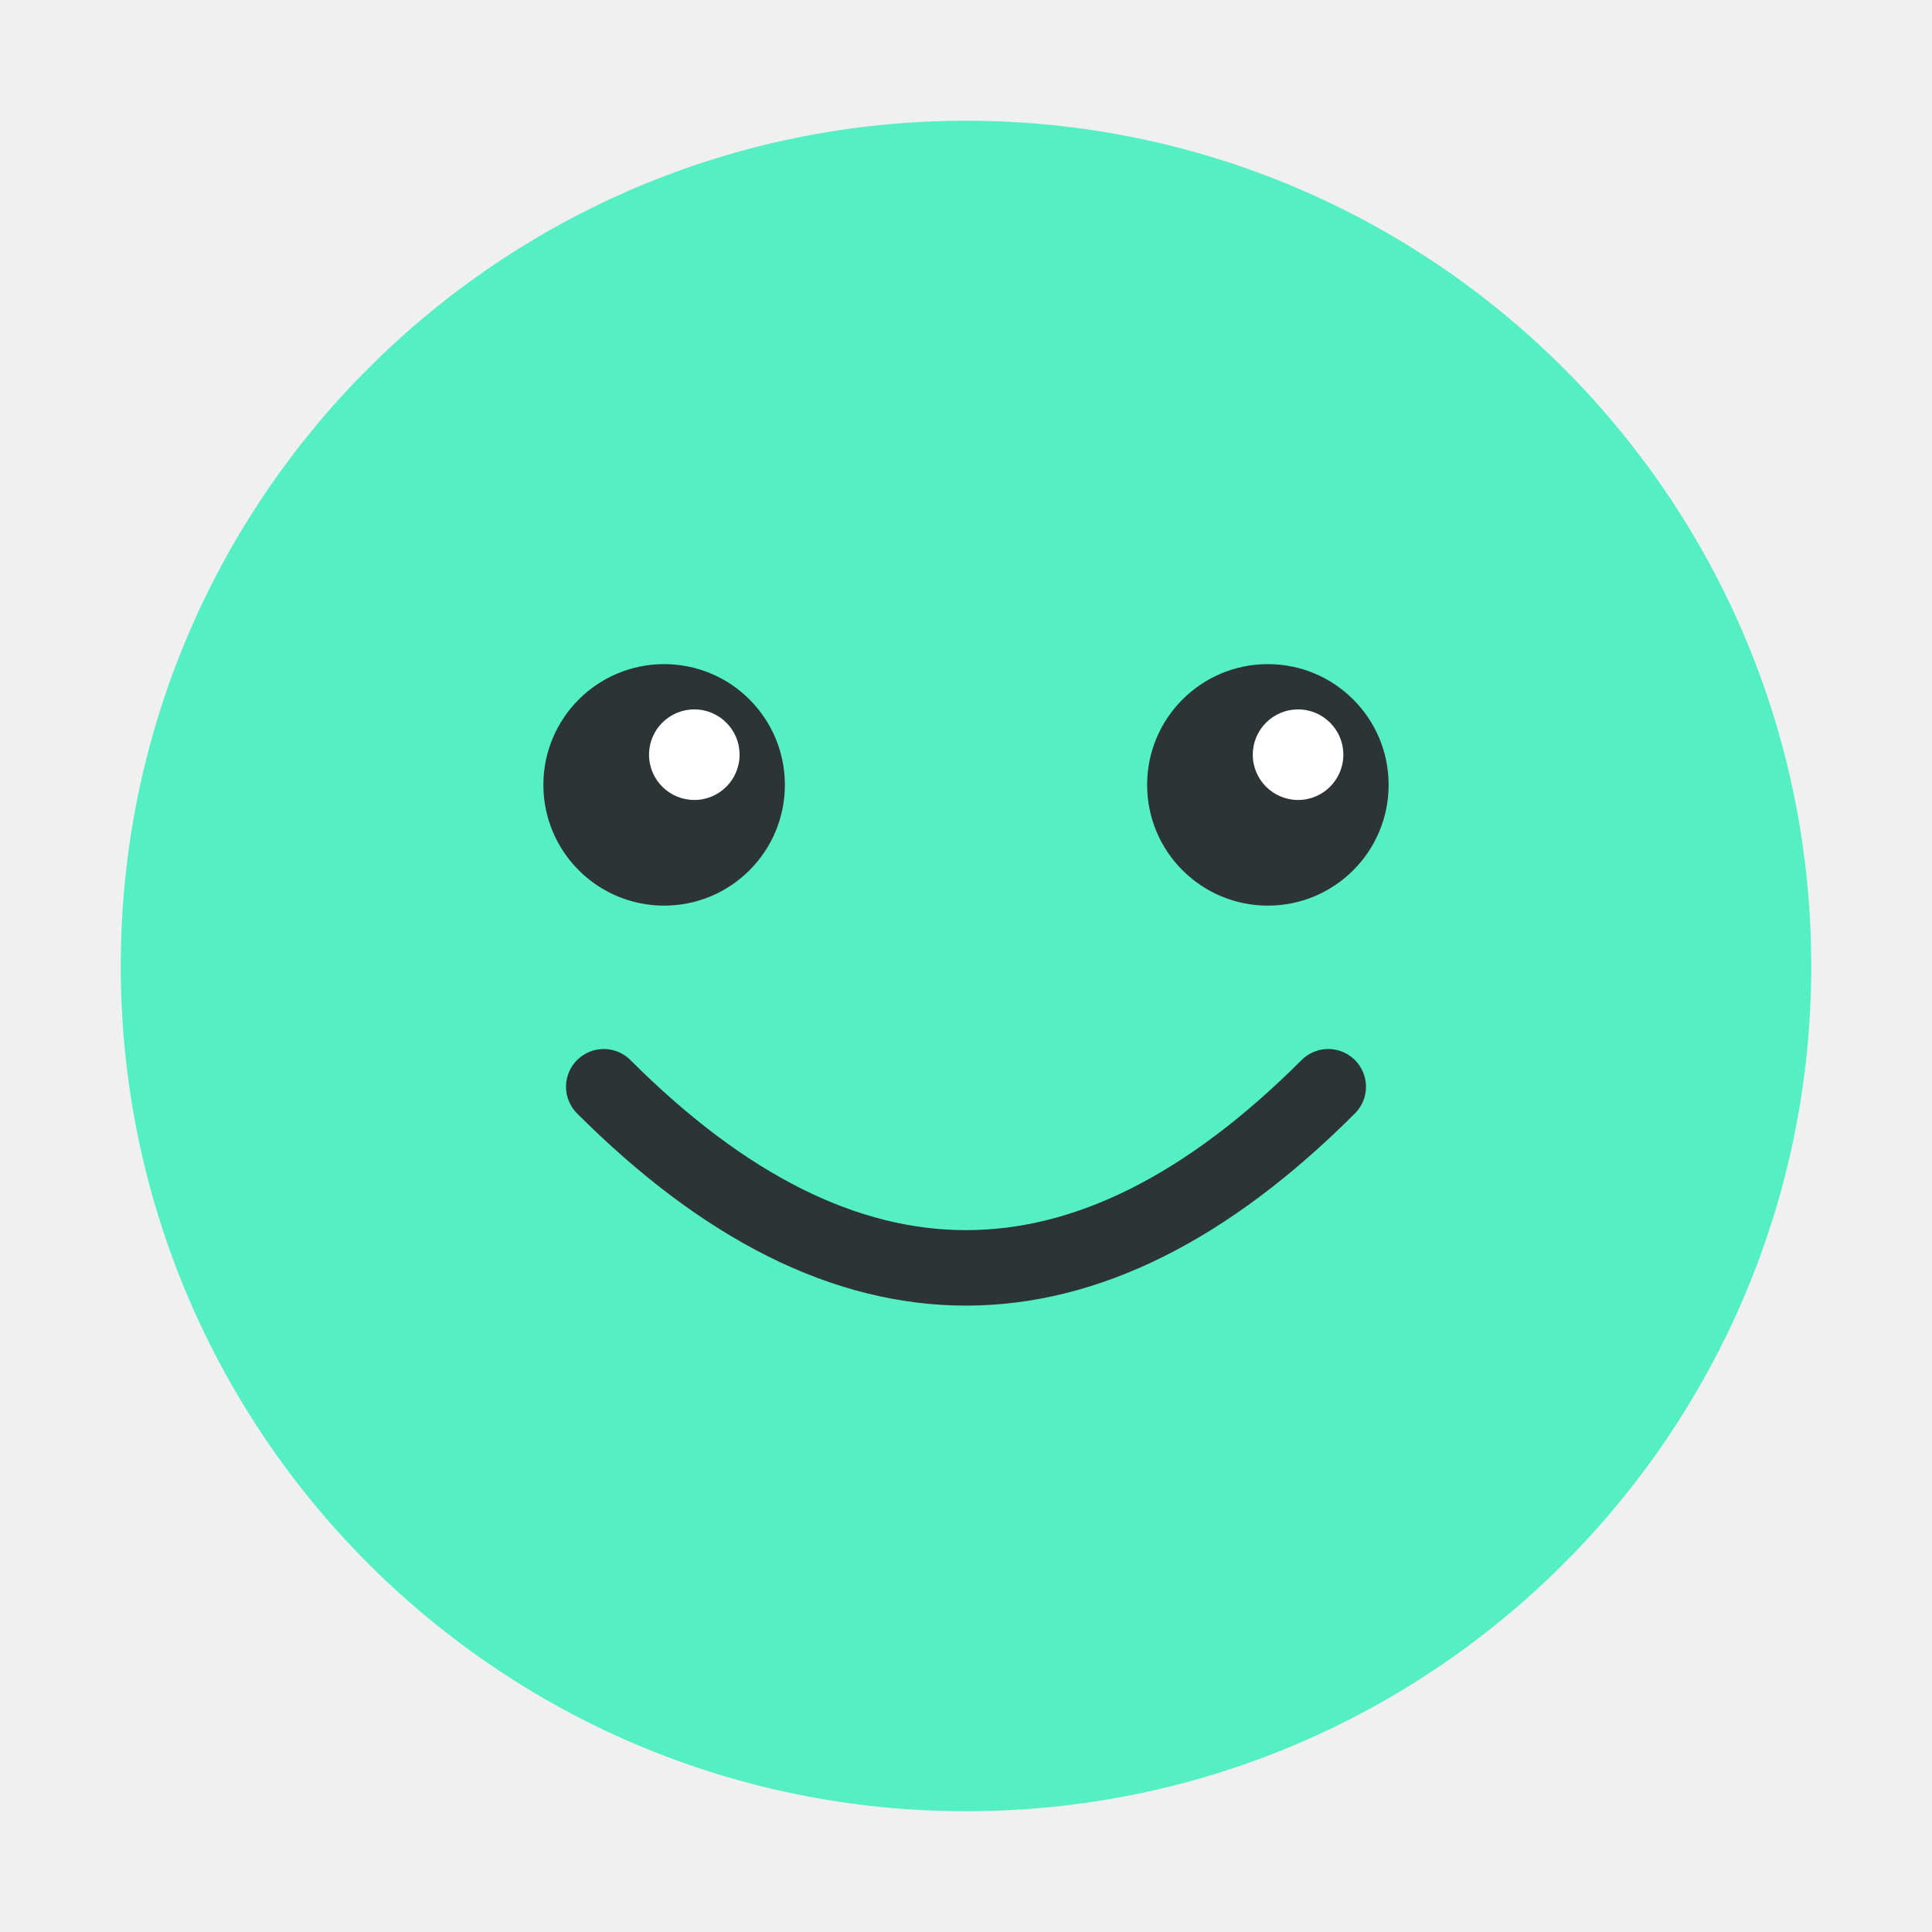
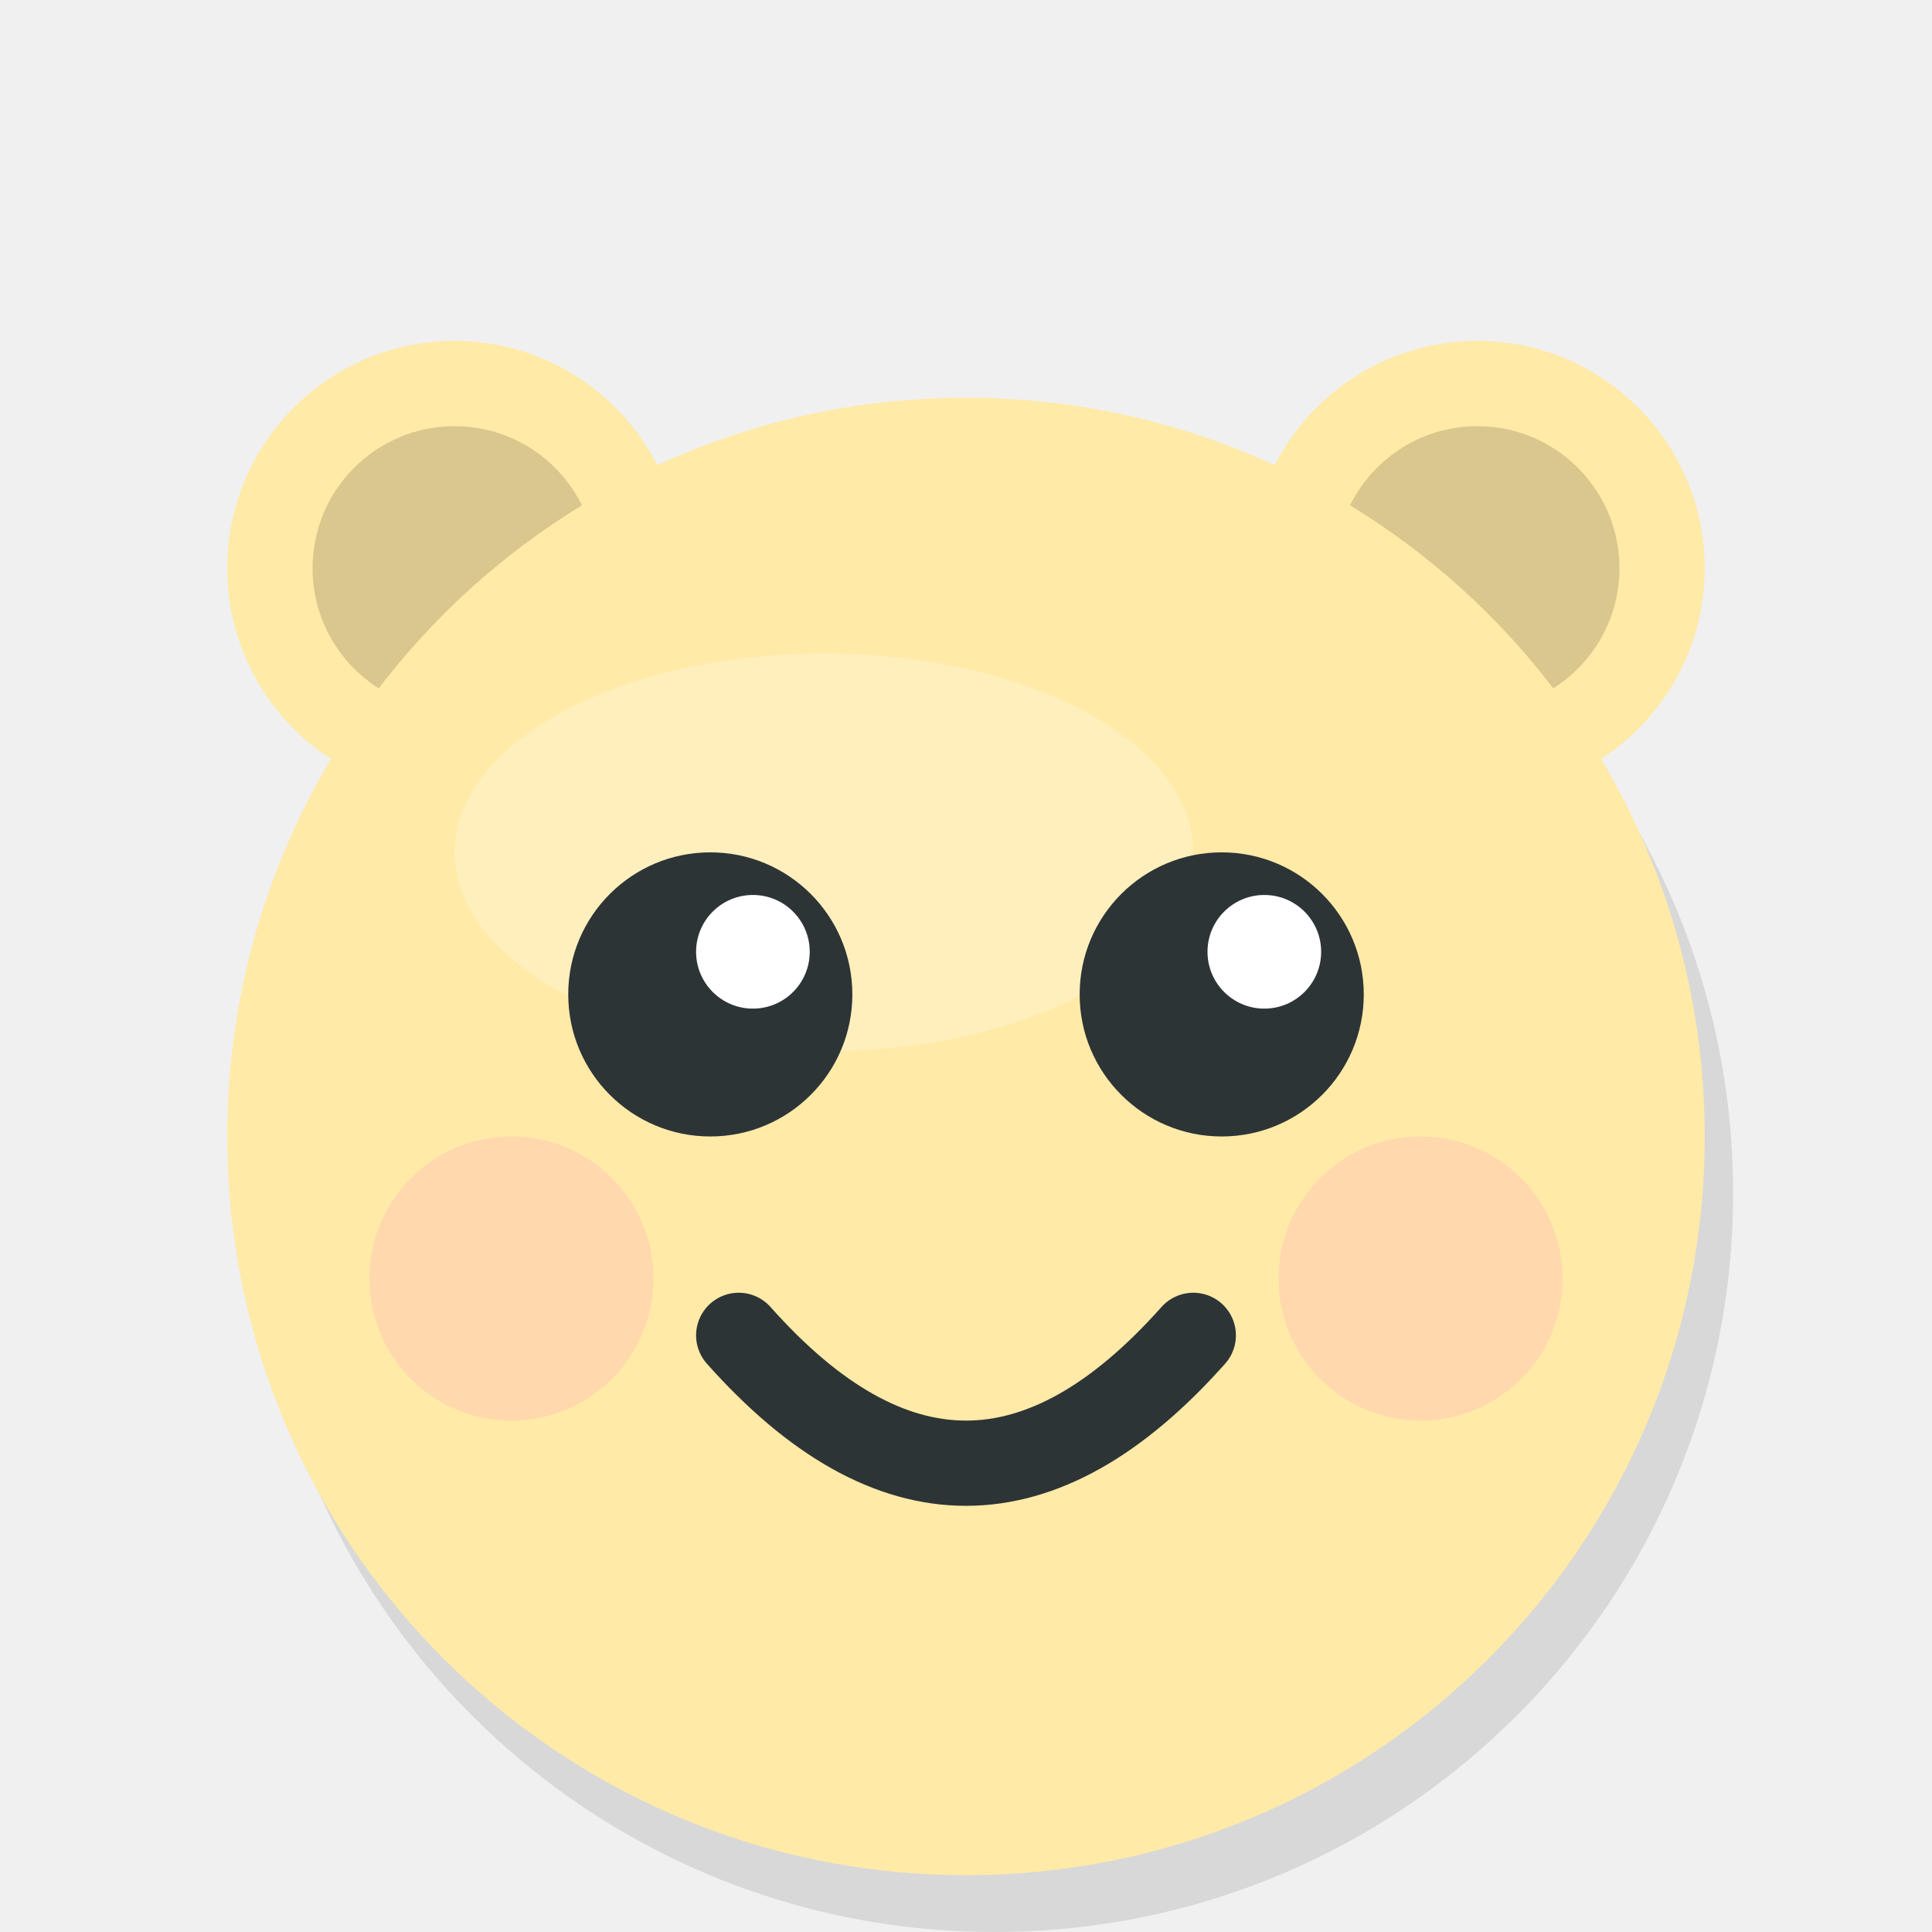
- <svg xmlns="http://www.w3.org/2000/svg" viewBox="0 0 64 64">
-   <circle cx="32" cy="32" r="28" fill="#55EFC4" />
-   <circle cx="22" cy="26" r="4" fill="#2d3436" />
-   <circle cx="42" cy="26" r="4" fill="#2d3436" />
-   <circle cx="23" cy="25" r="1.5" fill="white" />
-   <circle cx="43" cy="25" r="1.5" fill="white" />
-   <path d="M 20 36 Q 32 48 44 36" stroke="#2d3436" stroke-width="2.5" fill="none" stroke-linecap="round" />
+ <svg xmlns="http://www.w3.org/2000/svg" viewBox="-4 -10 68 68">
+   <circle cx="12" cy="10" r="8" fill="#FFEAA7" />
+   <circle cx="12" cy="10" r="5" fill="#d9c78e" />
+   <circle cx="48" cy="10" r="8" fill="#FFEAA7" />
+   <circle cx="48" cy="10" r="5" fill="#d9c78e" />
+   <circle cx="31" cy="32" r="26" fill="black" opacity="0.1" />
+   <circle cx="30" cy="30" r="26" fill="#FFEAA7" />
+   <ellipse cx="25" cy="20" rx="13" ry="7" fill="white" opacity="0.25" />
+   <circle cx="21" cy="25" r="5" fill="#2d3436" />
+   <circle cx="39" cy="25" r="5" fill="#2d3436" />
+   <circle cx="22.5" cy="23.5" r="2" fill="white" />
+   <circle cx="40.5" cy="23.5" r="2" fill="white" />
+   <path d="M22,37 Q30,46 38,37" stroke="#2d3436" stroke-width="3" fill="none" stroke-linecap="round" />
+   <circle cx="14" cy="35" r="5" fill="#ffb8b8" opacity="0.35" />
+   <circle cx="46" cy="35" r="5" fill="#ffb8b8" opacity="0.35" />
</svg>
